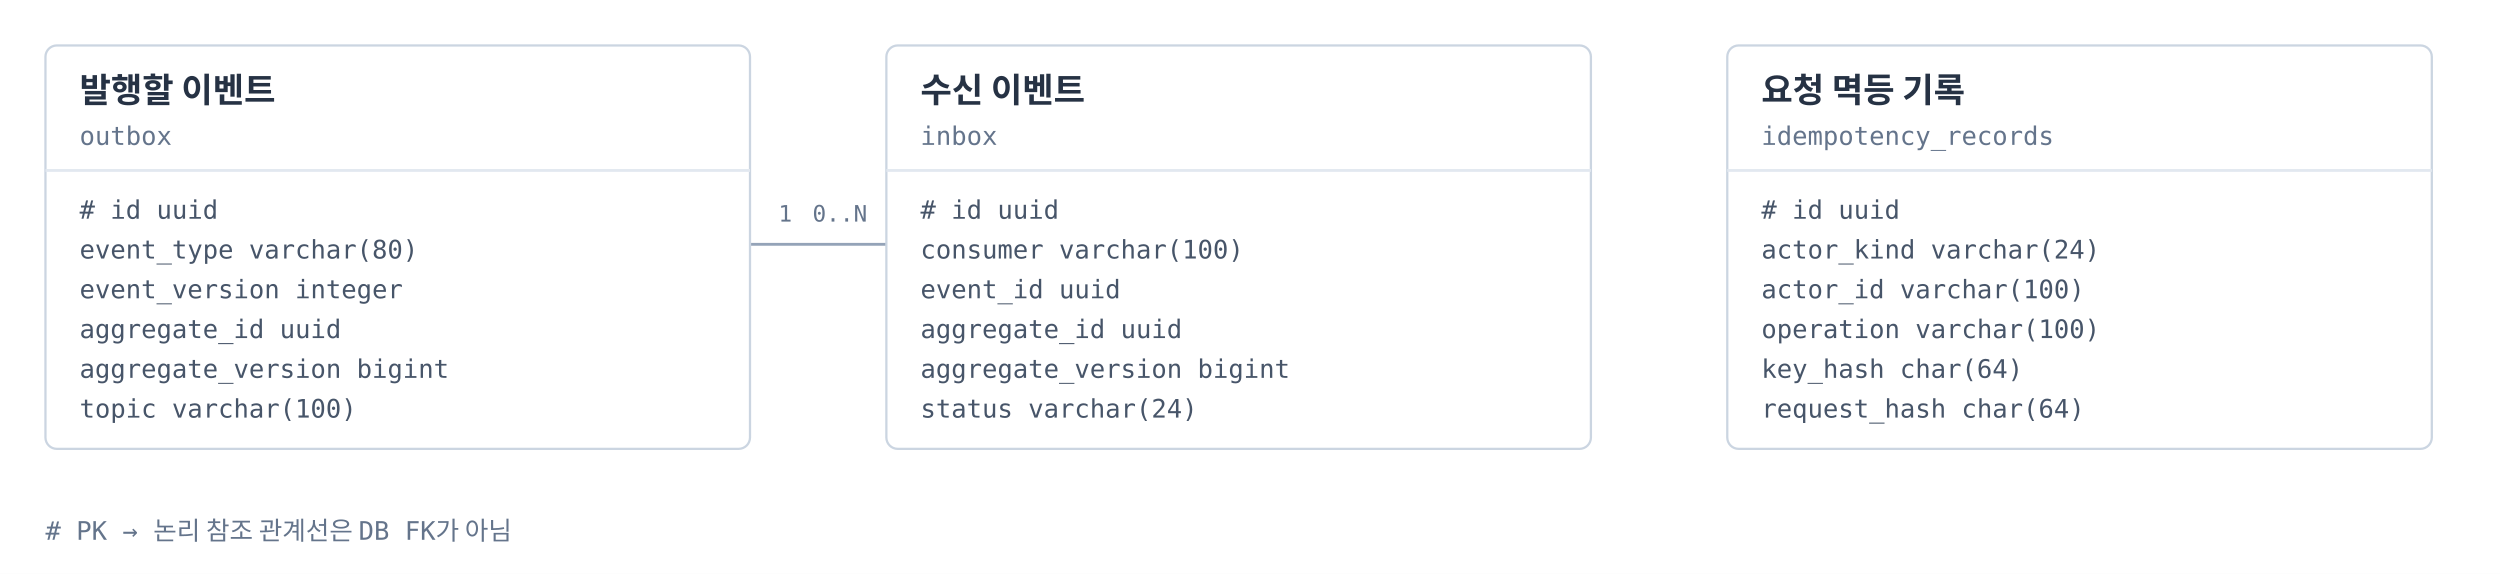
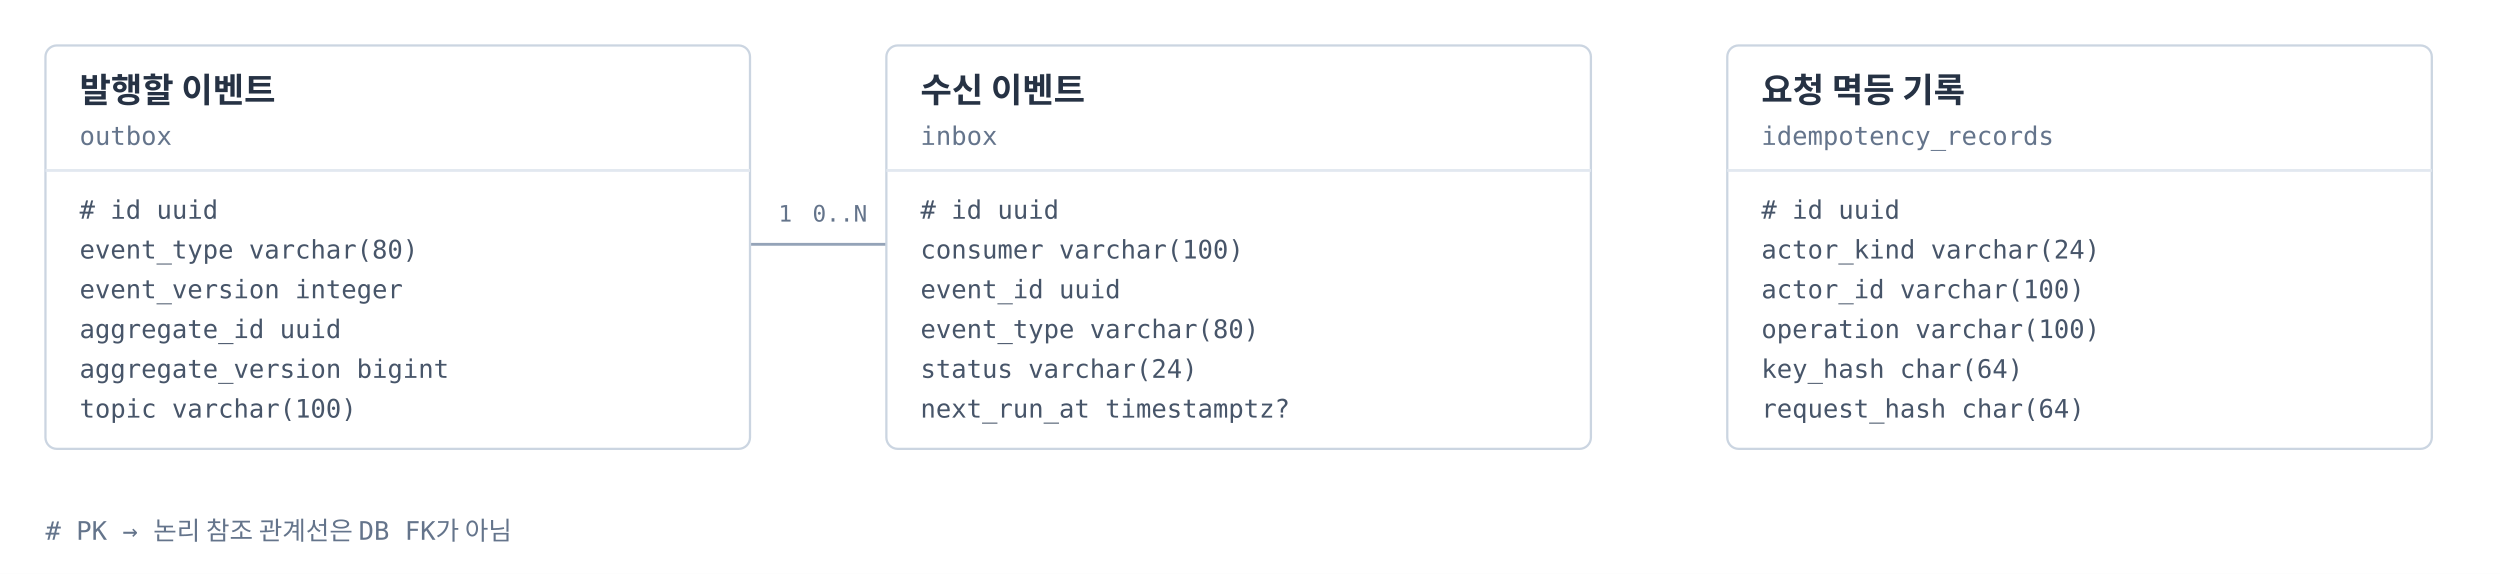
<svg xmlns="http://www.w3.org/2000/svg" width="880" height="202" viewBox="0 0 880 202" role="img" aria-labelledby="title desc">
  <rect width="880" height="202" fill="#fff" />
  <path data-relation="outbox:inbox" d="M264,86 L312,86" fill="none" stroke="#94a3b8" stroke-width="1" />
  <g data-entity="outbox" data-box="16,16,248,142">
    <rect x="16" y="16" width="248" height="142" rx="4" fill="#fff" stroke="#cbd5e1" stroke-width="0.8" />
    <path d="M16 60h248" stroke="#e2e8f0" />
    <text x="28" y="36" font-family="Geist, Arial, Apple SD Gothic Neo, sans-serif" font-size="12" font-weight="600" fill="#263244">발행할 이벤트</text>
    <text x="28" y="51" font-family="Geist Mono, SFMono-Regular, monospace" font-size="9" font-weight="400" fill="#64748b">outbox</text>
    <text x="28" y="77" font-family="Geist Mono, SFMono-Regular, monospace" font-size="9" font-weight="400" fill="#475569"># id uuid</text>
    <text x="28" y="91" font-family="Geist Mono, SFMono-Regular, monospace" font-size="9" font-weight="400" fill="#475569">event_type varchar(80)</text>
    <text x="28" y="105" font-family="Geist Mono, SFMono-Regular, monospace" font-size="9" font-weight="400" fill="#475569">event_version integer</text>
    <text x="28" y="119" font-family="Geist Mono, SFMono-Regular, monospace" font-size="9" font-weight="400" fill="#475569">aggregate_id uuid</text>
    <text x="28" y="133" font-family="Geist Mono, SFMono-Regular, monospace" font-size="9" font-weight="400" fill="#475569">aggregate_version bigint</text>
    <text x="28" y="147" font-family="Geist Mono, SFMono-Regular, monospace" font-size="9" font-weight="400" fill="#475569">topic varchar(100)</text>
  </g>
  <g data-entity="inbox" data-box="312,16,248,142">
    <rect x="312" y="16" width="248" height="142" rx="4" fill="#fff" stroke="#cbd5e1" stroke-width="0.8" />
    <path d="M312 60h248" stroke="#e2e8f0" />
    <text x="324" y="36" font-family="Geist, Arial, Apple SD Gothic Neo, sans-serif" font-size="12" font-weight="600" fill="#263244">수신 이벤트</text>
    <text x="324" y="51" font-family="Geist Mono, SFMono-Regular, monospace" font-size="9" font-weight="400" fill="#64748b">inbox</text>
    <text x="324" y="77" font-family="Geist Mono, SFMono-Regular, monospace" font-size="9" font-weight="400" fill="#475569"># id uuid</text>
    <text x="324" y="91" font-family="Geist Mono, SFMono-Regular, monospace" font-size="9" font-weight="400" fill="#475569">consumer varchar(100)</text>
    <text x="324" y="105" font-family="Geist Mono, SFMono-Regular, monospace" font-size="9" font-weight="400" fill="#475569">event_id uuid</text>
-     <text x="324" y="119" font-family="Geist Mono, SFMono-Regular, monospace" font-size="9" font-weight="400" fill="#475569">aggregate_id uuid</text>
-     <text x="324" y="133" font-family="Geist Mono, SFMono-Regular, monospace" font-size="9" font-weight="400" fill="#475569">aggregate_version bigint</text>
-     <text x="324" y="147" font-family="Geist Mono, SFMono-Regular, monospace" font-size="9" font-weight="400" fill="#475569">status varchar(24)</text>
+     <text x="324" y="119" font-family="Geist Mono, SFMono-Regular, monospace" font-size="9" font-weight="400" fill="#475569">event_type varchar(80)</text>
+     <text x="324" y="133" font-family="Geist Mono, SFMono-Regular, monospace" font-size="9" font-weight="400" fill="#475569">status varchar(24)</text>
+     <text x="324" y="147" font-family="Geist Mono, SFMono-Regular, monospace" font-size="9" font-weight="400" fill="#475569">next_run_at timestamptz?</text>
  </g>
  <g data-entity="idempotency_records" data-box="608,16,248,142">
    <rect x="608" y="16" width="248" height="142" rx="4" fill="#fff" stroke="#cbd5e1" stroke-width="0.8" />
    <path d="M608 60h248" stroke="#e2e8f0" />
    <text x="620" y="36" font-family="Geist, Arial, Apple SD Gothic Neo, sans-serif" font-size="12" font-weight="600" fill="#263244">요청 멱등 기록</text>
    <text x="620" y="51" font-family="Geist Mono, SFMono-Regular, monospace" font-size="9" font-weight="400" fill="#64748b">idempotency_records</text>
    <text x="620" y="77" font-family="Geist Mono, SFMono-Regular, monospace" font-size="9" font-weight="400" fill="#475569"># id uuid</text>
    <text x="620" y="91" font-family="Geist Mono, SFMono-Regular, monospace" font-size="9" font-weight="400" fill="#475569">actor_kind varchar(24)</text>
    <text x="620" y="105" font-family="Geist Mono, SFMono-Regular, monospace" font-size="9" font-weight="400" fill="#475569">actor_id varchar(100)</text>
    <text x="620" y="119" font-family="Geist Mono, SFMono-Regular, monospace" font-size="9" font-weight="400" fill="#475569">operation varchar(100)</text>
    <text x="620" y="133" font-family="Geist Mono, SFMono-Regular, monospace" font-size="9" font-weight="400" fill="#475569">key_hash char(64)</text>
    <text x="620" y="147" font-family="Geist Mono, SFMono-Regular, monospace" font-size="9" font-weight="400" fill="#475569">request_hash char(64)</text>
  </g>
  <text x="274" y="78" font-family="Geist Mono, SFMono-Regular, monospace" font-size="8" font-weight="400" fill="#64748b">1</text>
  <text x="286" y="78" font-family="Geist Mono, SFMono-Regular, monospace" font-size="8" font-weight="400" fill="#64748b">0..N</text>
  <text x="16" y="190" font-family="Geist Mono, SFMono-Regular, monospace" font-size="9" font-weight="400" fill="#64748b"># PK   → 논리 참조   관계선은 DB FK가 아님</text>
</svg>
